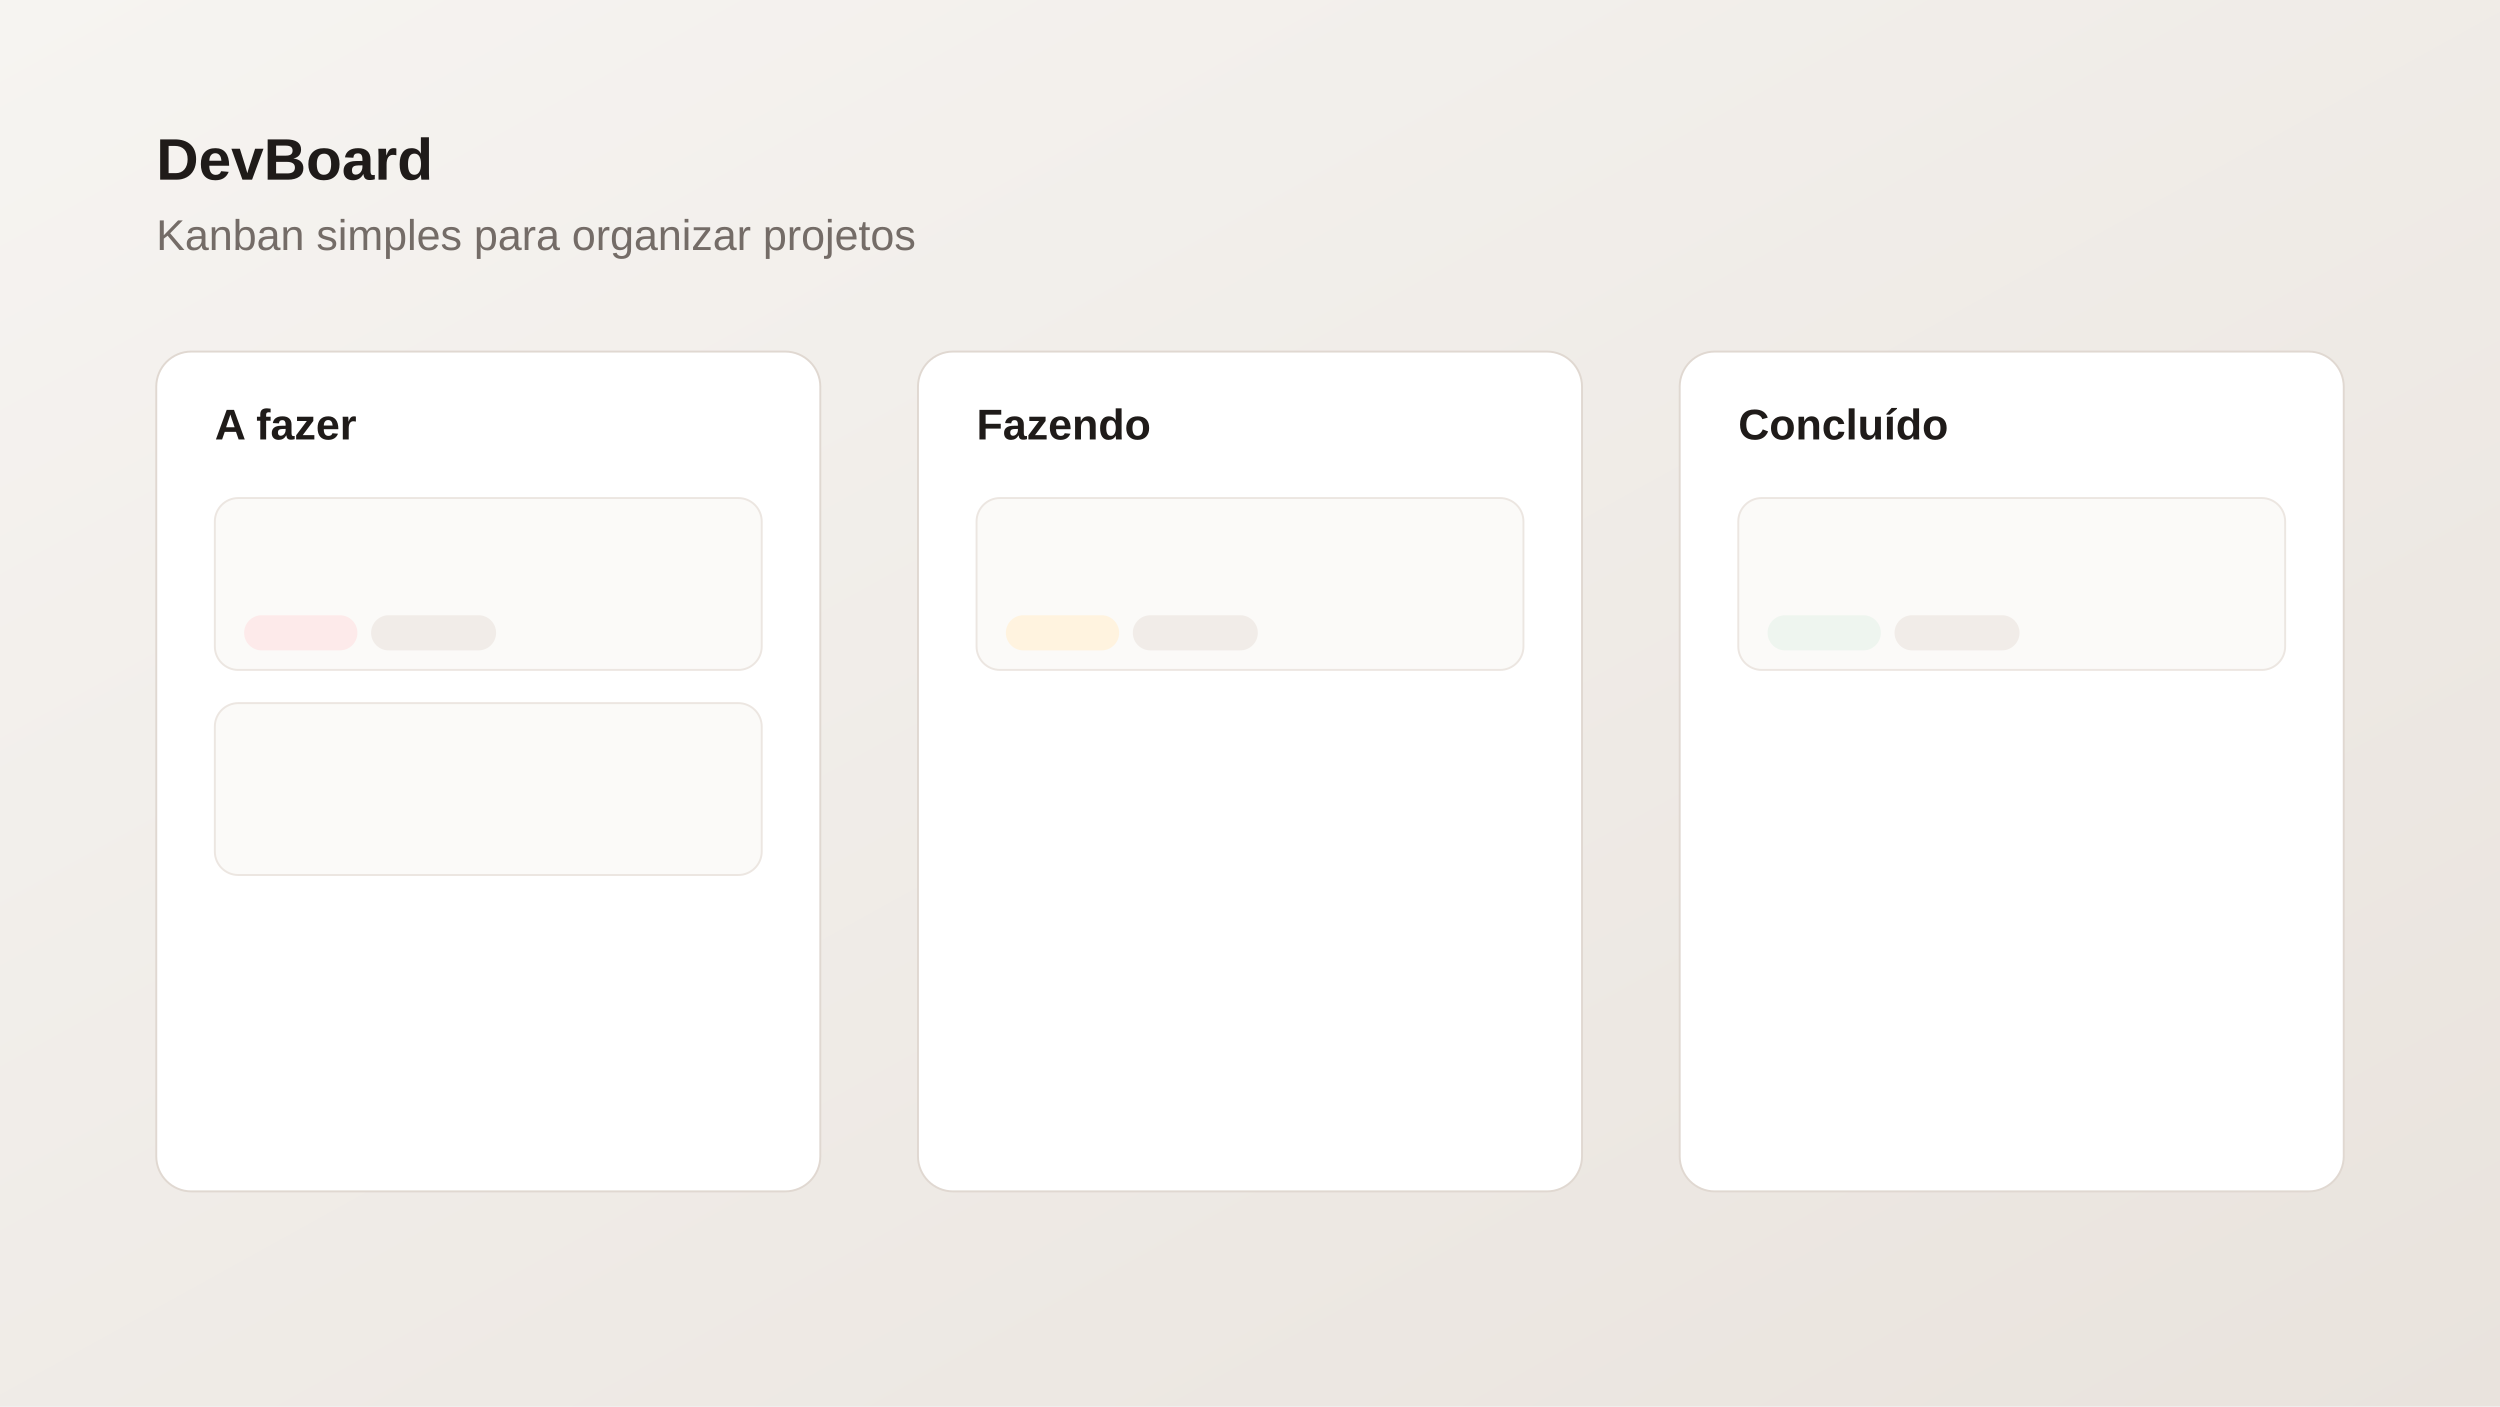
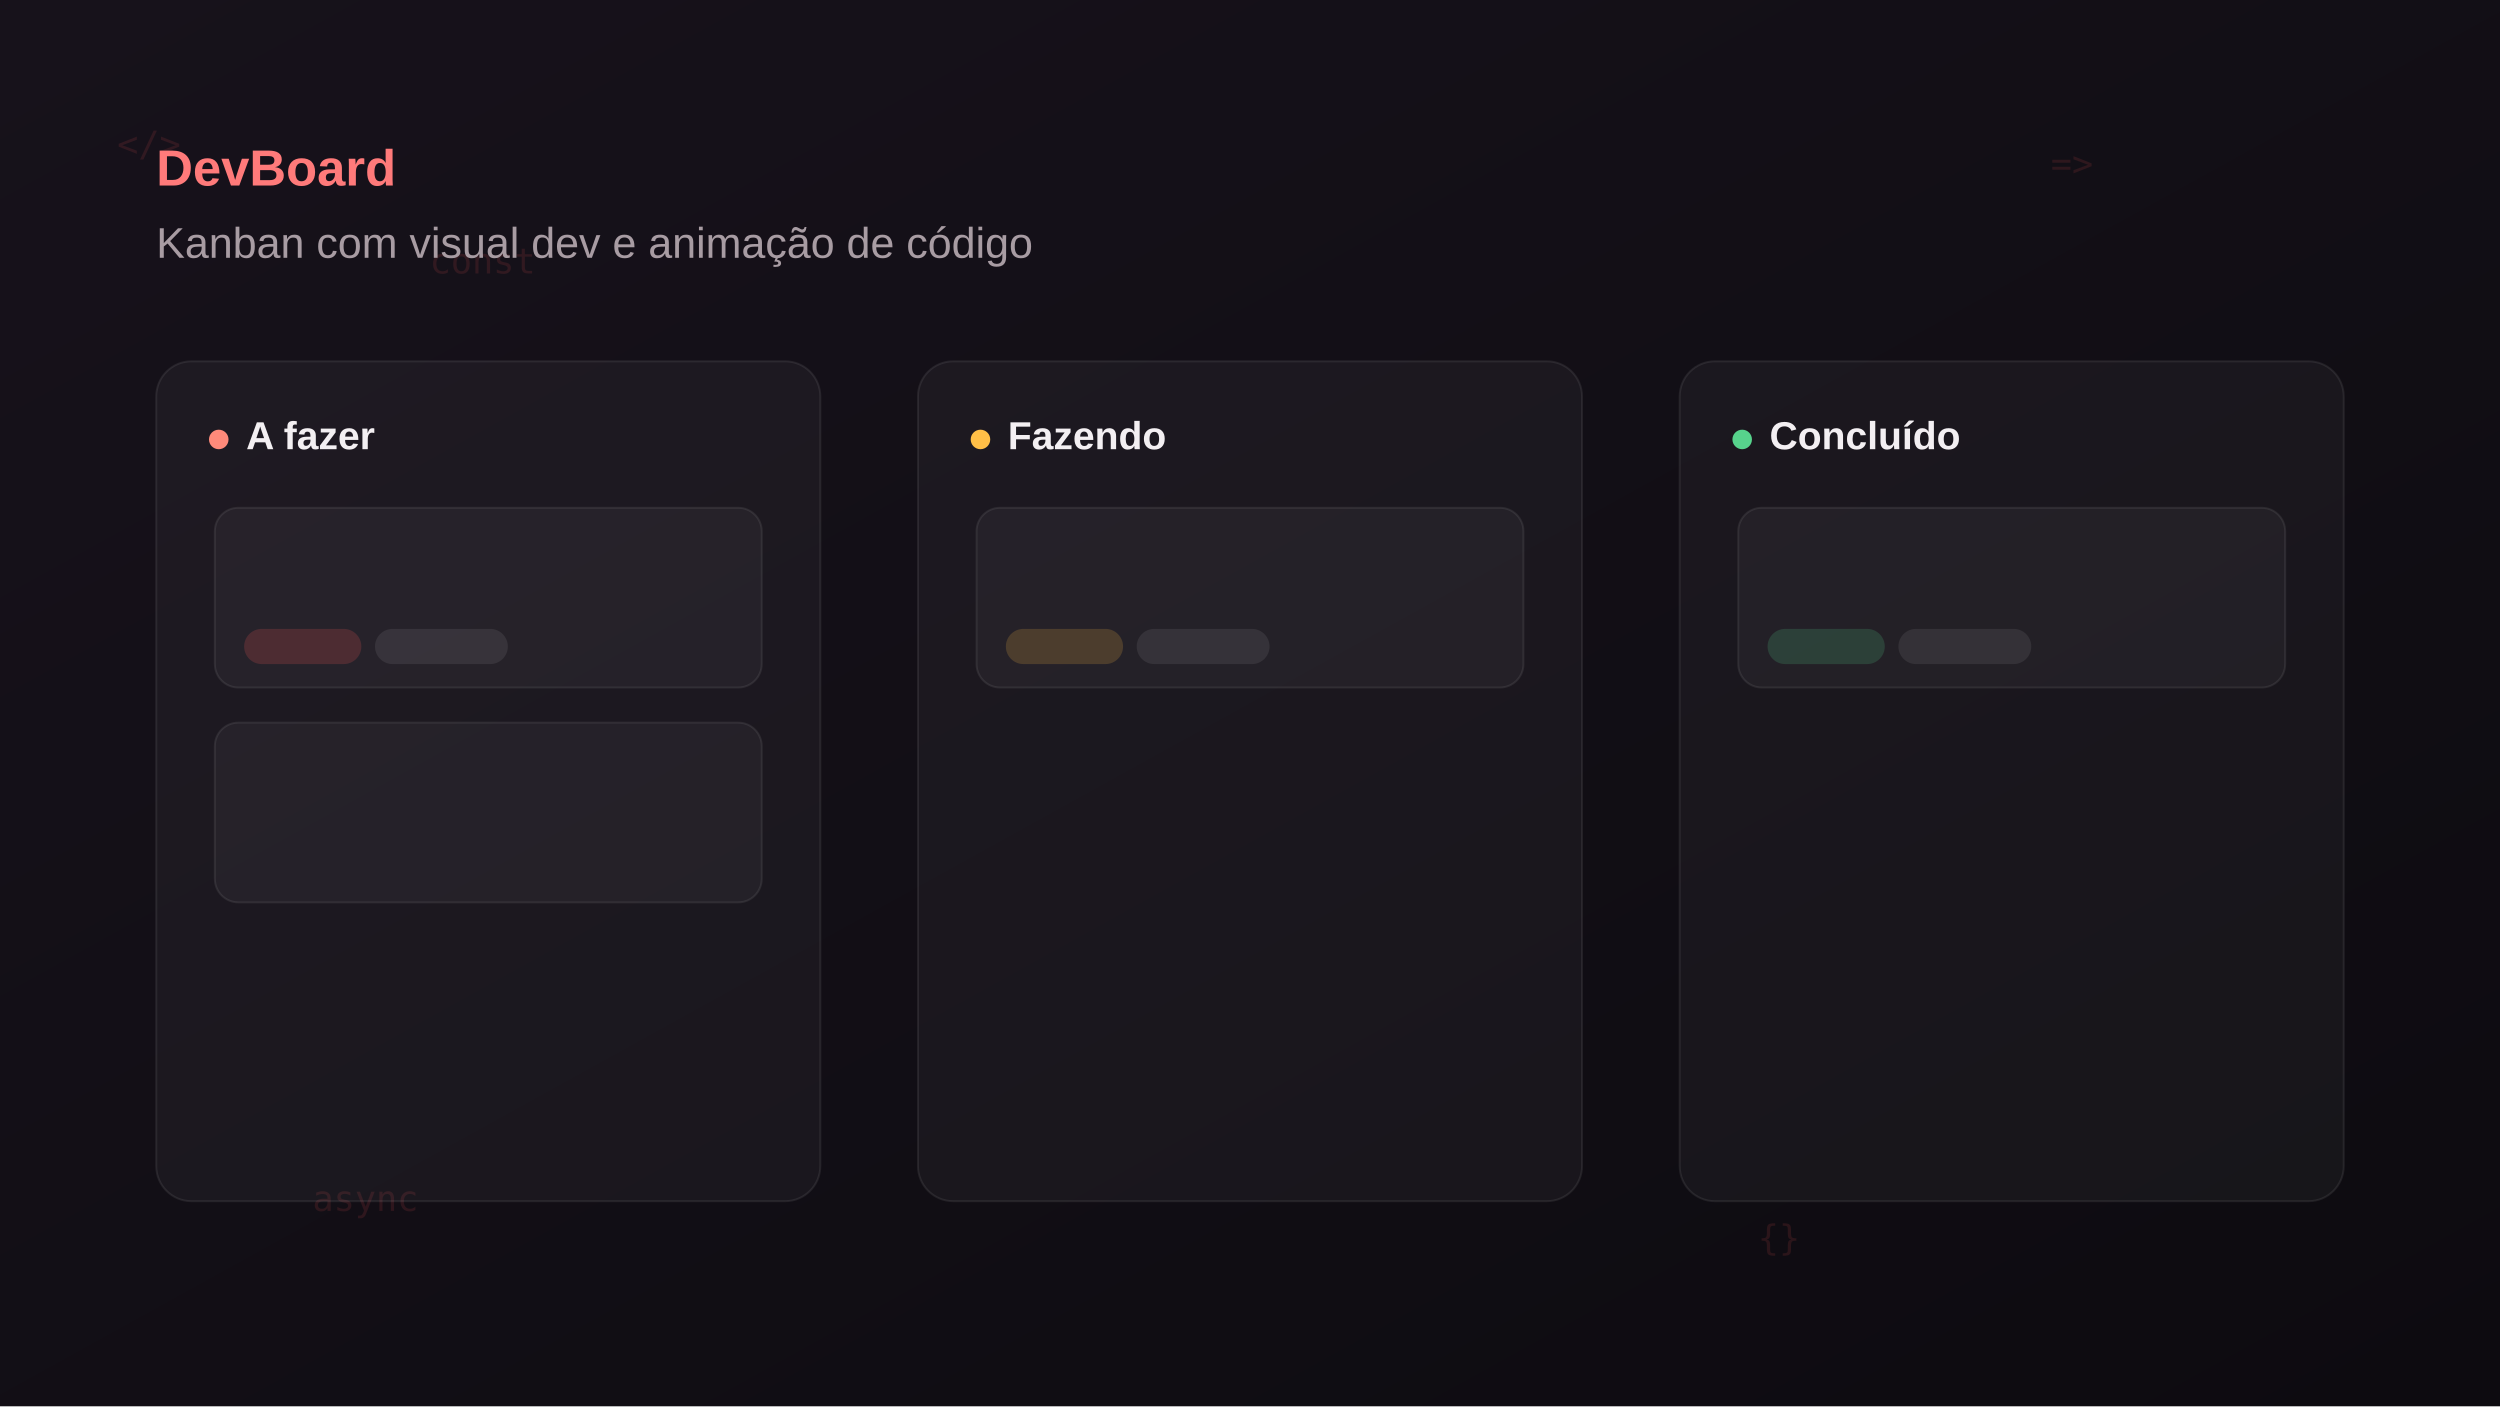
<svg xmlns="http://www.w3.org/2000/svg" width="1280" height="720" viewBox="0 0 1280 720">
  <defs>
    <linearGradient id="bg" x1="0" y1="0" x2="1" y2="1">
-       <stop offset="0%" stop-color="#f6f4f1" />
-       <stop offset="100%" stop-color="#e9e3dd" />
+       <stop offset="0%" stop-color="#17121b" />
+       <stop offset="100%" stop-color="#0d0b10" />
+     </linearGradient>
+     <linearGradient id="acc" x1="0" y1="0" x2="1" y2="1">
+       <stop offset="0%" stop-color="#ff5a5a" />
+       <stop offset="1%" stop-color="#ff8a7a" />
    </linearGradient>
  </defs>
  <rect width="1280" height="720" fill="url(#bg)" />
-   <text x="80" y="92" fill="#1f1b19" font-size="30" font-family="Arial" font-weight="700">DevBoard</text>
-   <text x="80" y="128" fill="#746c67" font-size="22" font-family="Arial">Kanban simples para organizar projetos</text>
-   <rect x="80" y="180" width="340" height="430" rx="18" fill="#fff" stroke="#e0d8d1" />
-   <rect x="470" y="180" width="340" height="430" rx="18" fill="#fff" stroke="#e0d8d1" />
-   <rect x="860" y="180" width="340" height="430" rx="18" fill="#fff" stroke="#e0d8d1" />
-   <text x="110" y="225" fill="#1f1b19" font-size="22" font-family="Arial" font-weight="700">A fazer</text>
-   <text x="500" y="225" fill="#1f1b19" font-size="22" font-family="Arial" font-weight="700">Fazendo</text>
-   <text x="890" y="225" fill="#1f1b19" font-size="22" font-family="Arial" font-weight="700">Concluído</text>
-   <rect x="110" y="255" width="280" height="88" rx="12" fill="#fbfaf8" stroke="#ece6e1" />
-   <rect x="110" y="360" width="280" height="88" rx="12" fill="#fbfaf8" stroke="#ece6e1" />
-   <rect x="500" y="255" width="280" height="88" rx="12" fill="#fbfaf8" stroke="#ece6e1" />
-   <rect x="890" y="255" width="280" height="88" rx="12" fill="#fbfaf8" stroke="#ece6e1" />
-   <rect x="125" y="315" width="58" height="18" rx="9" fill="#fdeaea" />
-   <rect x="190" y="315" width="64" height="18" rx="9" fill="#f1ece8" />
-   <rect x="515" y="315" width="58" height="18" rx="9" fill="#fff3df" />
-   <rect x="580" y="315" width="64" height="18" rx="9" fill="#f1ece8" />
-   <rect x="905" y="315" width="58" height="18" rx="9" fill="#eef5ef" />
-   <rect x="970" y="315" width="64" height="18" rx="9" fill="#f1ece8" />
+   <g fill="rgba(255,90,90,0.12)" font-family="monospace" font-size="18">
+     <text x="60" y="80">&lt;/&gt;</text>
+     <text x="220" y="140">const</text>
+     <text x="1050" y="90">=&gt;</text>
+     <text x="900" y="640">{}</text>
+     <text x="160" y="620">async</text>
+   </g>
+   <text x="80" y="95" fill="#ff7a7a" font-size="26" font-family="Arial" font-weight="700">DevBoard</text>
+   <text x="80" y="132" fill="#a89ca3" font-size="22" font-family="Arial">Kanban com visual dev e animação de código</text>
+   <rect x="80" y="185" width="340" height="430" rx="18" fill="rgba(255,255,255,0.04)" stroke="rgba(255,255,255,0.08)" />
+   <rect x="470" y="185" width="340" height="430" rx="18" fill="rgba(255,255,255,0.04)" stroke="rgba(255,255,255,0.08)" />
+   <rect x="860" y="185" width="340" height="430" rx="18" fill="rgba(255,255,255,0.04)" stroke="rgba(255,255,255,0.08)" />
+   <circle cx="112" cy="225" r="5" fill="#ff8a7a" />
+   <text x="126" y="230" fill="#f3eff2" font-size="20" font-family="Arial" font-weight="700">A fazer</text>
+   <circle cx="502" cy="225" r="5" fill="#ffbf47" />
+   <text x="516" y="230" fill="#f3eff2" font-size="20" font-family="Arial" font-weight="700">Fazendo</text>
+   <circle cx="892" cy="225" r="5" fill="#57d38c" />
+   <text x="906" y="230" fill="#f3eff2" font-size="20" font-family="Arial" font-weight="700">Concluído</text>
+   <rect x="110" y="260" width="280" height="92" rx="12" fill="rgba(255,255,255,0.04)" stroke="rgba(255,255,255,0.08)" />
+   <rect x="110" y="370" width="280" height="92" rx="12" fill="rgba(255,255,255,0.04)" stroke="rgba(255,255,255,0.08)" />
+   <rect x="500" y="260" width="280" height="92" rx="12" fill="rgba(255,255,255,0.04)" stroke="rgba(255,255,255,0.08)" />
+   <rect x="890" y="260" width="280" height="92" rx="12" fill="rgba(255,255,255,0.04)" stroke="rgba(255,255,255,0.08)" />
+   <rect x="125" y="322" width="60" height="18" rx="9" fill="rgba(255,90,90,0.18)" />
+   <rect x="192" y="322" width="68" height="18" rx="9" fill="rgba(255,255,255,0.08)" />
+   <rect x="515" y="322" width="60" height="18" rx="9" fill="rgba(255,191,71,0.18)" />
+   <rect x="582" y="322" width="68" height="18" rx="9" fill="rgba(255,255,255,0.08)" />
+   <rect x="905" y="322" width="60" height="18" rx="9" fill="rgba(87,211,140,0.18)" />
+   <rect x="972" y="322" width="68" height="18" rx="9" fill="rgba(255,255,255,0.08)" />
</svg>
